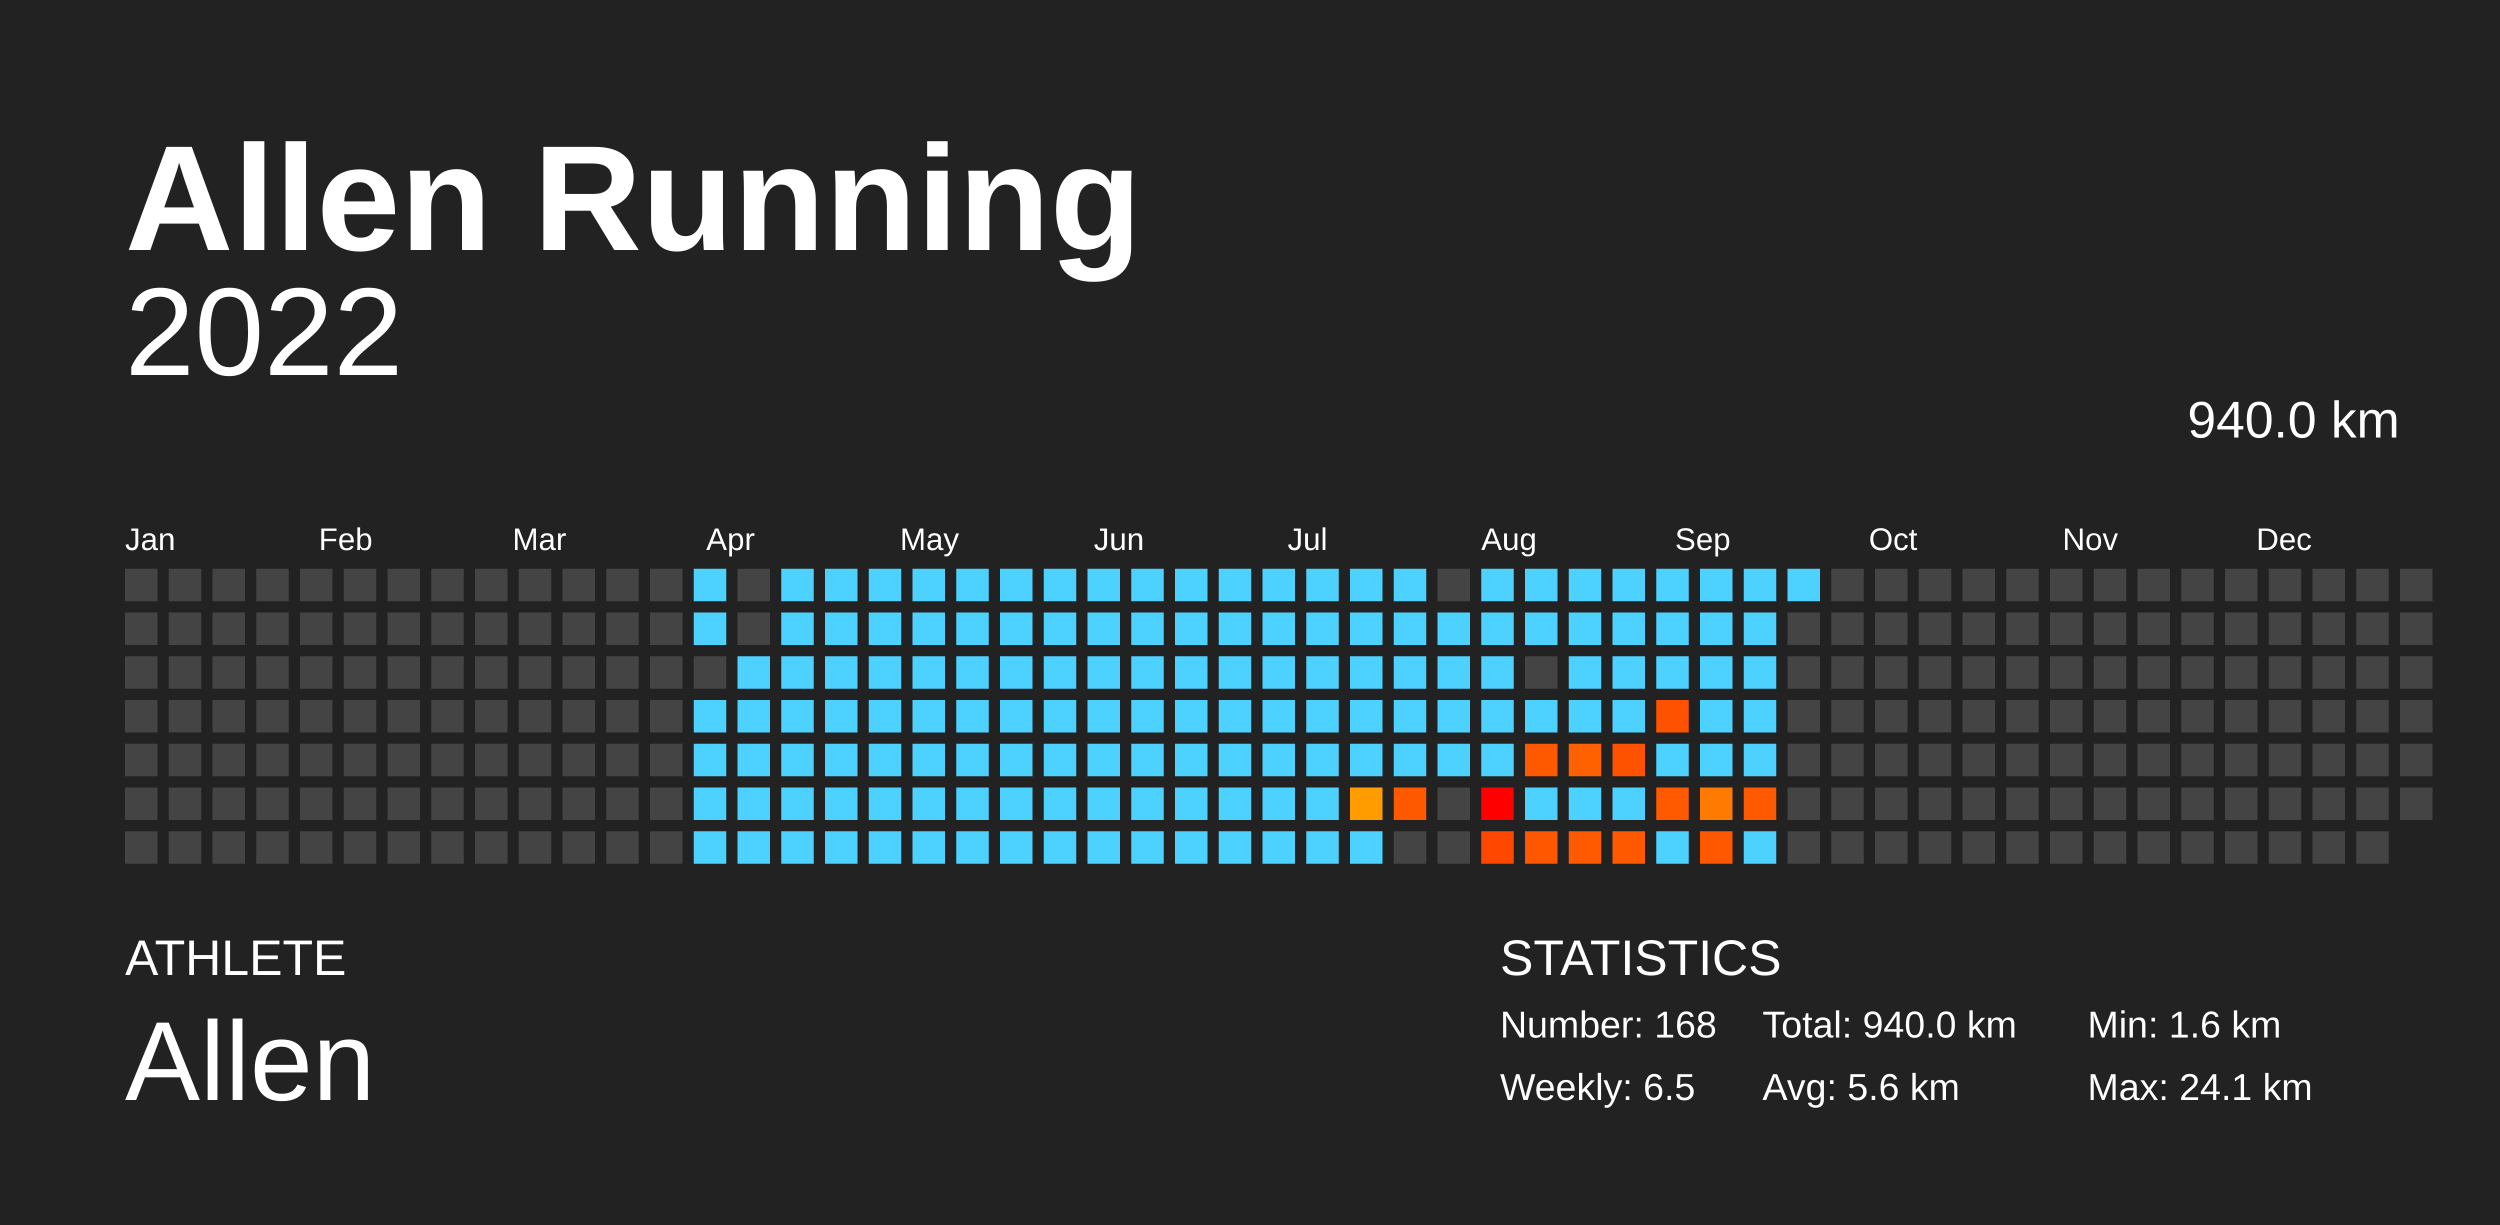
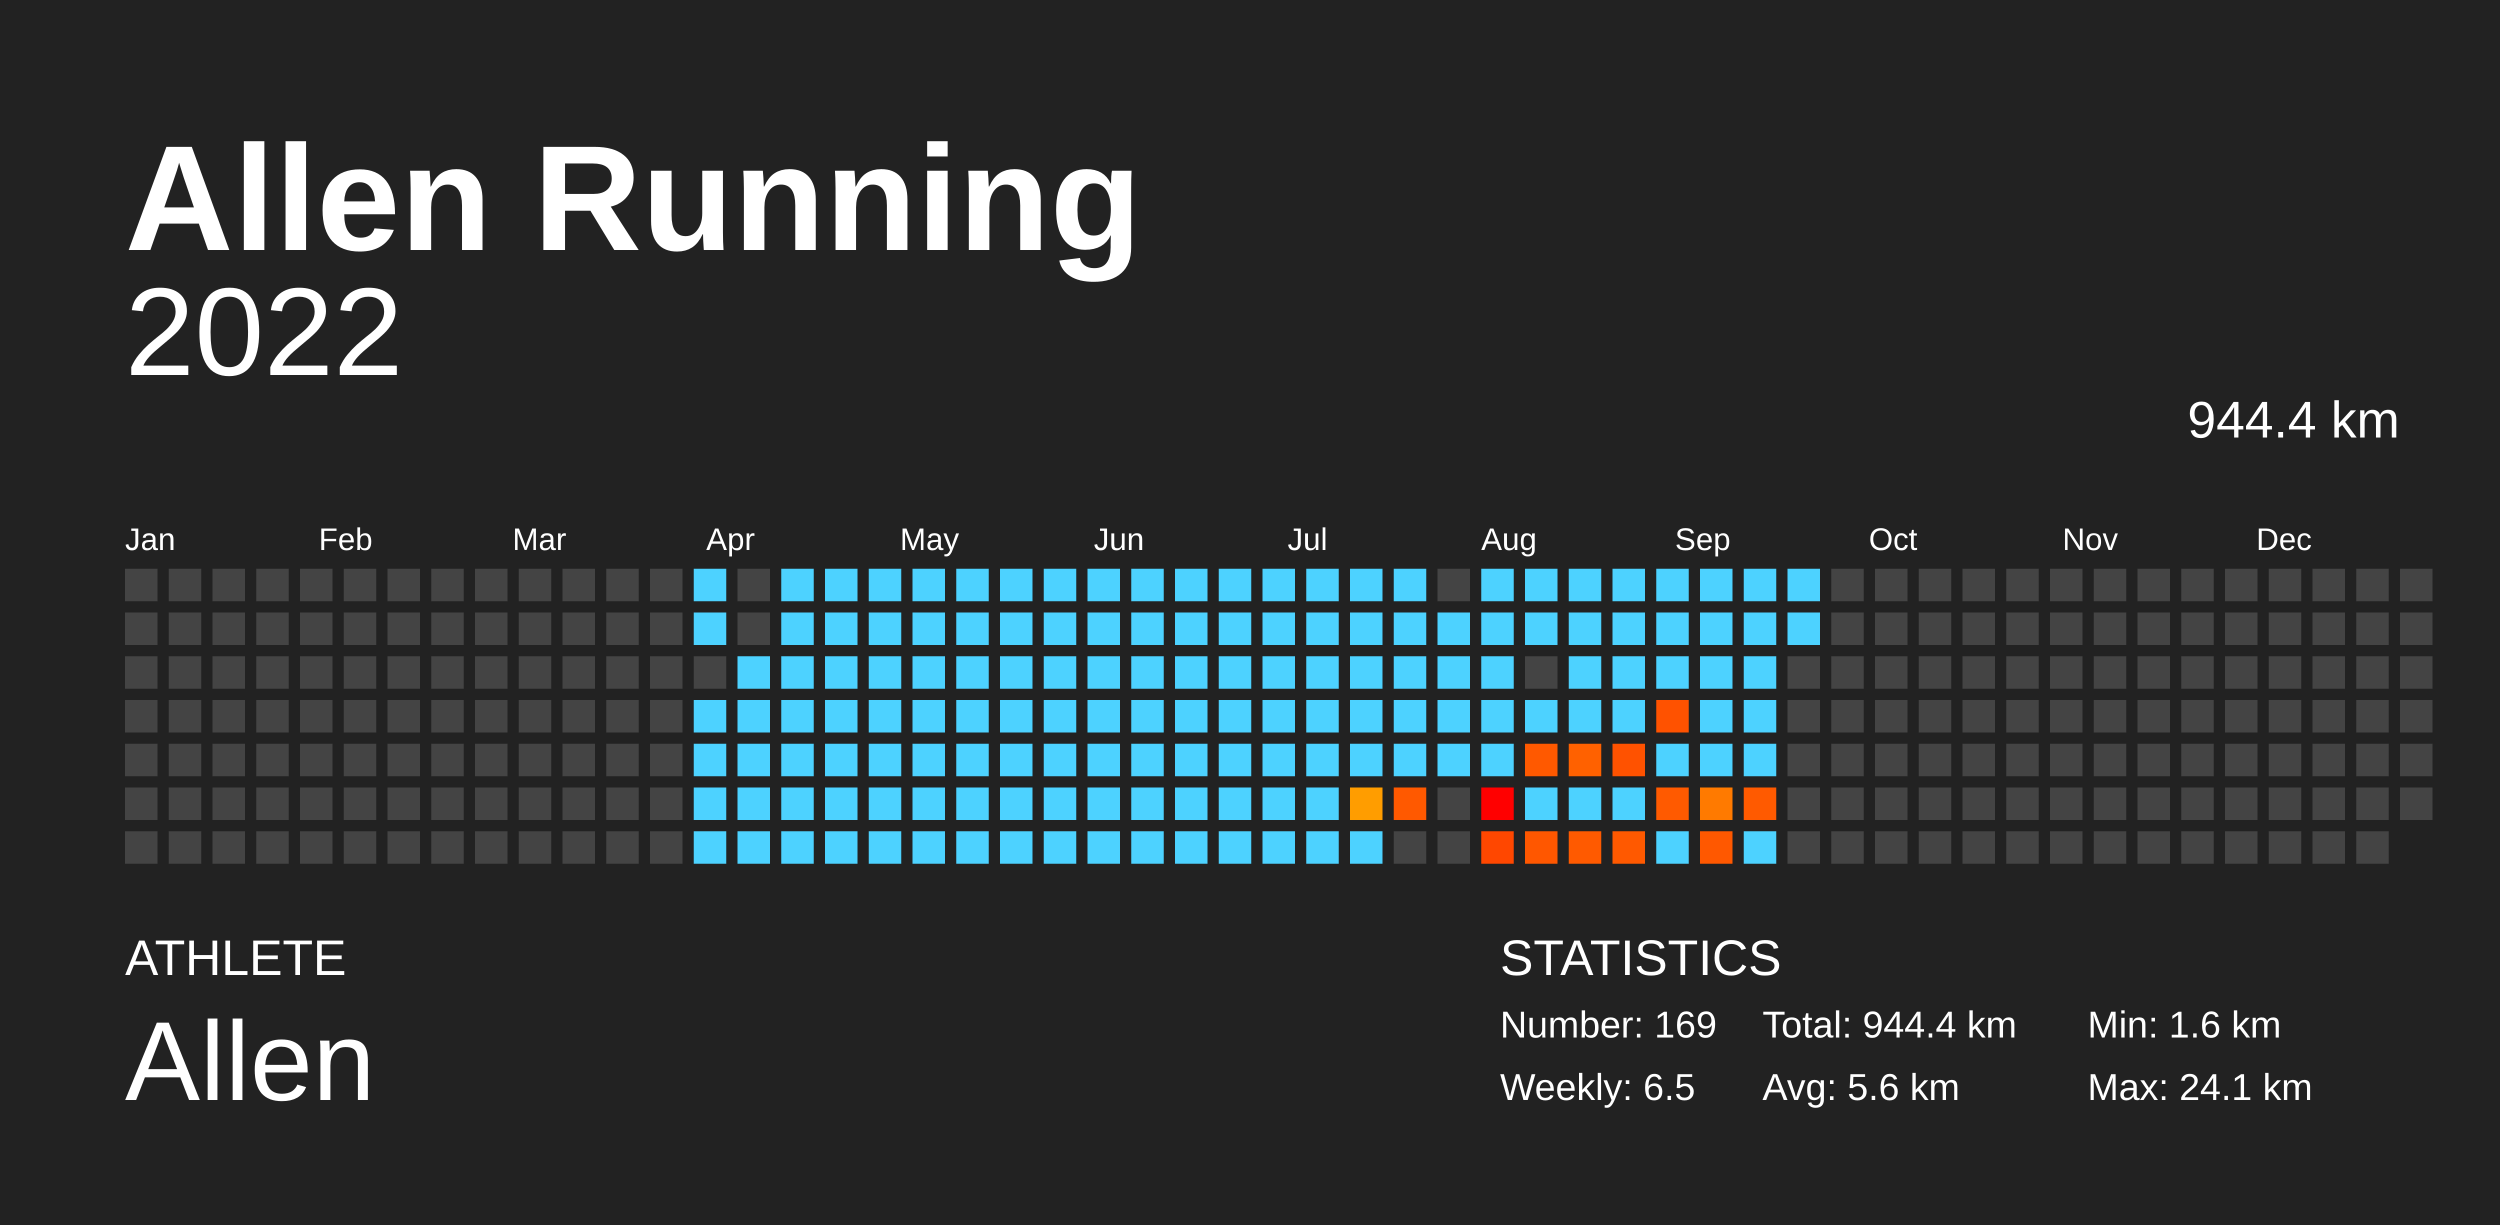
<svg xmlns="http://www.w3.org/2000/svg" baseProfile="full" height="98mm" version="1.1" viewBox="0,0,200,98" width="200mm">
  <defs />
  <rect fill="#222222" height="98" width="200" x="0" y="0" />
  <text fill="#FFFFFF" style="font-size:12px; font-family:Arial; font-weight:bold;" x="10" y="20">Allen Running</text>
  <text fill="#FFFFFF" style="font-size:4px; font-family:Arial" x="10" y="78">ATHLETE</text>
  <text fill="#FFFFFF" style="font-size:9px; font-family:Arial" x="10" y="88">Allen</text>
  <text fill="#FFFFFF" style="font-size:4px; font-family:Arial" x="120" y="78">STATISTICS</text>
-   <text fill="#FFFFFF" style="font-size:3px; font-family:Arial" x="120" y="83">Number: 168</text>
+   <text fill="#FFFFFF" style="font-size:3px; font-family:Arial" x="120" y="83">Number: 169</text>
  <text fill="#FFFFFF" style="font-size:3px; font-family:Arial" x="120" y="88">Weekly: 6.5</text>
-   <text fill="#FFFFFF" style="font-size:3px; font-family:Arial" x="141" y="83">Total: 940.0 km</text>
+   <text fill="#FFFFFF" style="font-size:3px; font-family:Arial" x="141" y="83">Total: 944.4 km</text>
  <text fill="#FFFFFF" style="font-size:3px; font-family:Arial" x="141" y="88">Avg: 5.6 km</text>
  <text fill="#FFFFFF" style="font-size:3px; font-family:Arial" x="167" y="83">Min: 1.6 km</text>
  <text fill="#FFFFFF" style="font-size:3px; font-family:Arial" x="167" y="88">Max: 24.1 km</text>
  <text alignment-baseline="hanging" fill="#FFFFFF" style="font-size:10.0px; font-family:Arial;" x="10" y="30">2022</text>
-   <text alignment-baseline="hanging" fill="#FFFFFF" style="font-size:4.125px; font-family:Arial;" x="175" y="35">940.0 km</text>
+   <text alignment-baseline="hanging" fill="#FFFFFF" style="font-size:4.125px; font-family:Arial;" x="175" y="35">944.4 km</text>
  <text fill="#FFFFFF" style="font-size:2.5px; font-family:Arial" x="10.0" y="44">Jan</text>
  <text fill="#FFFFFF" style="font-size:2.5px; font-family:Arial" x="25.5" y="44">Feb</text>
  <text fill="#FFFFFF" style="font-size:2.5px; font-family:Arial" x="41.0" y="44">Mar</text>
  <text fill="#FFFFFF" style="font-size:2.5px; font-family:Arial" x="56.5" y="44">Apr</text>
  <text fill="#FFFFFF" style="font-size:2.5px; font-family:Arial" x="72.0" y="44">May</text>
  <text fill="#FFFFFF" style="font-size:2.5px; font-family:Arial" x="87.5" y="44">Jun</text>
  <text fill="#FFFFFF" style="font-size:2.5px; font-family:Arial" x="103.0" y="44">Jul</text>
  <text fill="#FFFFFF" style="font-size:2.5px; font-family:Arial" x="118.5" y="44">Aug</text>
  <text fill="#FFFFFF" style="font-size:2.5px; font-family:Arial" x="134.0" y="44">Sep</text>
  <text fill="#FFFFFF" style="font-size:2.5px; font-family:Arial" x="149.5" y="44">Oct</text>
  <text fill="#FFFFFF" style="font-size:2.5px; font-family:Arial" x="165.0" y="44">Nov</text>
  <text fill="#FFFFFF" style="font-size:2.5px; font-family:Arial" x="180.5" y="44">Dec</text>
  <rect fill="#444444" height="2.6" width="2.6" x="10.0" y="45.5" />
  <rect fill="#444444" height="2.6" width="2.6" x="10.0" y="49.0" />
  <rect fill="#444444" height="2.6" width="2.6" x="10.0" y="52.5" />
  <rect fill="#444444" height="2.6" width="2.6" x="10.0" y="56.0" />
  <rect fill="#444444" height="2.6" width="2.6" x="10.0" y="59.5" />
  <rect fill="#444444" height="2.6" width="2.6" x="10.0" y="63.0" />
  <rect fill="#444444" height="2.6" width="2.6" x="10.0" y="66.5" />
  <rect fill="#444444" height="2.6" width="2.6" x="13.5" y="45.5" />
  <rect fill="#444444" height="2.6" width="2.6" x="13.5" y="49.0" />
  <rect fill="#444444" height="2.6" width="2.6" x="13.5" y="52.5" />
  <rect fill="#444444" height="2.6" width="2.6" x="13.5" y="56.0" />
  <rect fill="#444444" height="2.6" width="2.6" x="13.5" y="59.5" />
  <rect fill="#444444" height="2.6" width="2.6" x="13.5" y="63.0" />
  <rect fill="#444444" height="2.6" width="2.6" x="13.5" y="66.5" />
  <rect fill="#444444" height="2.6" width="2.6" x="17.0" y="45.5" />
  <rect fill="#444444" height="2.6" width="2.6" x="17.0" y="49.0" />
  <rect fill="#444444" height="2.6" width="2.6" x="17.0" y="52.5" />
  <rect fill="#444444" height="2.6" width="2.6" x="17.0" y="56.0" />
  <rect fill="#444444" height="2.6" width="2.6" x="17.0" y="59.5" />
  <rect fill="#444444" height="2.6" width="2.6" x="17.0" y="63.0" />
  <rect fill="#444444" height="2.6" width="2.6" x="17.0" y="66.5" />
  <rect fill="#444444" height="2.6" width="2.6" x="20.5" y="45.5" />
  <rect fill="#444444" height="2.6" width="2.6" x="20.5" y="49.0" />
  <rect fill="#444444" height="2.6" width="2.6" x="20.5" y="52.5" />
  <rect fill="#444444" height="2.6" width="2.6" x="20.5" y="56.0" />
  <rect fill="#444444" height="2.6" width="2.6" x="20.5" y="59.5" />
  <rect fill="#444444" height="2.6" width="2.6" x="20.5" y="63.0" />
  <rect fill="#444444" height="2.6" width="2.6" x="20.5" y="66.5" />
  <rect fill="#444444" height="2.6" width="2.6" x="24.0" y="45.5" />
  <rect fill="#444444" height="2.6" width="2.6" x="24.0" y="49.0" />
  <rect fill="#444444" height="2.6" width="2.6" x="24.0" y="52.5" />
  <rect fill="#444444" height="2.6" width="2.6" x="24.0" y="56.0" />
  <rect fill="#444444" height="2.6" width="2.6" x="24.0" y="59.5" />
  <rect fill="#444444" height="2.6" width="2.6" x="24.0" y="63.0" />
  <rect fill="#444444" height="2.6" width="2.6" x="24.0" y="66.5" />
  <rect fill="#444444" height="2.6" width="2.6" x="27.5" y="45.5" />
  <rect fill="#444444" height="2.6" width="2.6" x="27.5" y="49.0" />
  <rect fill="#444444" height="2.6" width="2.6" x="27.5" y="52.5" />
  <rect fill="#444444" height="2.6" width="2.6" x="27.5" y="56.0" />
  <rect fill="#444444" height="2.6" width="2.6" x="27.5" y="59.5" />
  <rect fill="#444444" height="2.6" width="2.6" x="27.5" y="63.0" />
  <rect fill="#444444" height="2.6" width="2.6" x="27.5" y="66.5" />
  <rect fill="#444444" height="2.6" width="2.6" x="31.0" y="45.5" />
  <rect fill="#444444" height="2.6" width="2.6" x="31.0" y="49.0" />
  <rect fill="#444444" height="2.6" width="2.6" x="31.0" y="52.5" />
  <rect fill="#444444" height="2.6" width="2.6" x="31.0" y="56.0" />
  <rect fill="#444444" height="2.6" width="2.6" x="31.0" y="59.5" />
  <rect fill="#444444" height="2.6" width="2.6" x="31.0" y="63.0" />
  <rect fill="#444444" height="2.6" width="2.6" x="31.0" y="66.5" />
  <rect fill="#444444" height="2.6" width="2.6" x="34.5" y="45.5" />
  <rect fill="#444444" height="2.6" width="2.6" x="34.5" y="49.0" />
  <rect fill="#444444" height="2.6" width="2.6" x="34.5" y="52.5" />
  <rect fill="#444444" height="2.6" width="2.6" x="34.5" y="56.0" />
  <rect fill="#444444" height="2.6" width="2.6" x="34.5" y="59.5" />
  <rect fill="#444444" height="2.6" width="2.6" x="34.5" y="63.0" />
  <rect fill="#444444" height="2.6" width="2.6" x="34.5" y="66.5" />
  <rect fill="#444444" height="2.6" width="2.6" x="38.0" y="45.5" />
  <rect fill="#444444" height="2.6" width="2.6" x="38.0" y="49.0" />
  <rect fill="#444444" height="2.6" width="2.6" x="38.0" y="52.5" />
  <rect fill="#444444" height="2.6" width="2.6" x="38.0" y="56.0" />
  <rect fill="#444444" height="2.6" width="2.6" x="38.0" y="59.5" />
  <rect fill="#444444" height="2.6" width="2.6" x="38.0" y="63.0" />
  <rect fill="#444444" height="2.6" width="2.6" x="38.0" y="66.5" />
  <rect fill="#444444" height="2.6" width="2.6" x="41.5" y="45.5" />
  <rect fill="#444444" height="2.6" width="2.6" x="41.5" y="49.0" />
  <rect fill="#444444" height="2.6" width="2.6" x="41.5" y="52.5" />
  <rect fill="#444444" height="2.6" width="2.6" x="41.5" y="56.0" />
  <rect fill="#444444" height="2.6" width="2.6" x="41.5" y="59.5" />
  <rect fill="#444444" height="2.6" width="2.6" x="41.5" y="63.0" />
  <rect fill="#444444" height="2.6" width="2.6" x="41.5" y="66.5" />
  <rect fill="#444444" height="2.6" width="2.6" x="45.0" y="45.5" />
  <rect fill="#444444" height="2.6" width="2.6" x="45.0" y="49.0" />
  <rect fill="#444444" height="2.6" width="2.6" x="45.0" y="52.5" />
  <rect fill="#444444" height="2.6" width="2.6" x="45.0" y="56.0" />
  <rect fill="#444444" height="2.6" width="2.6" x="45.0" y="59.5" />
  <rect fill="#444444" height="2.6" width="2.6" x="45.0" y="63.0" />
  <rect fill="#444444" height="2.6" width="2.6" x="45.0" y="66.5" />
  <rect fill="#444444" height="2.6" width="2.6" x="48.5" y="45.5" />
  <rect fill="#444444" height="2.6" width="2.6" x="48.5" y="49.0" />
  <rect fill="#444444" height="2.6" width="2.6" x="48.5" y="52.5" />
  <rect fill="#444444" height="2.6" width="2.6" x="48.5" y="56.0" />
  <rect fill="#444444" height="2.6" width="2.6" x="48.5" y="59.5" />
  <rect fill="#444444" height="2.6" width="2.6" x="48.5" y="63.0" />
  <rect fill="#444444" height="2.6" width="2.6" x="48.5" y="66.5" />
  <rect fill="#444444" height="2.6" width="2.6" x="52.0" y="45.5" />
  <rect fill="#444444" height="2.6" width="2.6" x="52.0" y="49.0" />
  <rect fill="#444444" height="2.6" width="2.6" x="52.0" y="52.5" />
  <rect fill="#444444" height="2.6" width="2.6" x="52.0" y="56.0" />
  <rect fill="#444444" height="2.6" width="2.6" x="52.0" y="59.5" />
  <rect fill="#444444" height="2.6" width="2.6" x="52.0" y="63.0" />
  <rect fill="#444444" height="2.6" width="2.6" x="52.0" y="66.5" />
  <rect fill="#4dd2ff" height="2.6" width="2.6" x="55.5" y="45.5" />
  <rect fill="#4dd2ff" height="2.6" width="2.6" x="55.5" y="49.0" />
  <rect fill="#444444" height="2.6" width="2.6" x="55.5" y="52.5" />
  <rect fill="#4dd2ff" height="2.6" width="2.6" x="55.5" y="56.0" />
  <rect fill="#4dd2ff" height="2.6" width="2.6" x="55.5" y="59.5" />
  <rect fill="#4dd2ff" height="2.6" width="2.6" x="55.5" y="63.0" />
  <rect fill="#4dd2ff" height="2.6" width="2.6" x="55.5" y="66.5" />
  <rect fill="#444444" height="2.6" width="2.6" x="59.0" y="45.5" />
  <rect fill="#444444" height="2.6" width="2.6" x="59.0" y="49.0" />
  <rect fill="#4dd2ff" height="2.6" width="2.6" x="59.0" y="52.5" />
  <rect fill="#4dd2ff" height="2.6" width="2.6" x="59.0" y="56.0" />
  <rect fill="#4dd2ff" height="2.6" width="2.6" x="59.0" y="59.5" />
  <rect fill="#4dd2ff" height="2.6" width="2.6" x="59.0" y="63.0" />
  <rect fill="#4dd2ff" height="2.6" width="2.6" x="59.0" y="66.5" />
  <rect fill="#4dd2ff" height="2.6" width="2.6" x="62.5" y="45.5" />
  <rect fill="#4dd2ff" height="2.6" width="2.6" x="62.5" y="49.0" />
  <rect fill="#4dd2ff" height="2.6" width="2.6" x="62.5" y="52.5" />
  <rect fill="#4dd2ff" height="2.6" width="2.6" x="62.5" y="56.0" />
  <rect fill="#4dd2ff" height="2.6" width="2.6" x="62.5" y="59.5" />
  <rect fill="#4dd2ff" height="2.6" width="2.6" x="62.5" y="63.0" />
  <rect fill="#4dd2ff" height="2.6" width="2.6" x="62.5" y="66.5" />
  <rect fill="#4dd2ff" height="2.6" width="2.6" x="66.0" y="45.5" />
  <rect fill="#4dd2ff" height="2.6" width="2.6" x="66.0" y="49.0" />
  <rect fill="#4dd2ff" height="2.6" width="2.6" x="66.0" y="52.5" />
  <rect fill="#4dd2ff" height="2.6" width="2.6" x="66.0" y="56.0" />
  <rect fill="#4dd2ff" height="2.6" width="2.6" x="66.0" y="59.5" />
  <rect fill="#4dd2ff" height="2.6" width="2.6" x="66.0" y="63.0" />
  <rect fill="#4dd2ff" height="2.6" width="2.6" x="66.0" y="66.5" />
  <rect fill="#4dd2ff" height="2.6" width="2.6" x="69.5" y="45.5" />
  <rect fill="#4dd2ff" height="2.6" width="2.6" x="69.5" y="49.0" />
  <rect fill="#4dd2ff" height="2.6" width="2.6" x="69.5" y="52.5" />
  <rect fill="#4dd2ff" height="2.6" width="2.6" x="69.5" y="56.0" />
  <rect fill="#4dd2ff" height="2.6" width="2.6" x="69.5" y="59.5" />
  <rect fill="#4dd2ff" height="2.6" width="2.6" x="69.5" y="63.0" />
  <rect fill="#4dd2ff" height="2.6" width="2.6" x="69.5" y="66.5" />
  <rect fill="#4dd2ff" height="2.6" width="2.6" x="73.0" y="45.5" />
  <rect fill="#4dd2ff" height="2.6" width="2.6" x="73.0" y="49.0" />
  <rect fill="#4dd2ff" height="2.6" width="2.6" x="73.0" y="52.5" />
  <rect fill="#4dd2ff" height="2.6" width="2.6" x="73.0" y="56.0" />
  <rect fill="#4dd2ff" height="2.6" width="2.6" x="73.0" y="59.5" />
  <rect fill="#4dd2ff" height="2.6" width="2.6" x="73.0" y="63.0" />
  <rect fill="#4dd2ff" height="2.6" width="2.6" x="73.0" y="66.5" />
  <rect fill="#4dd2ff" height="2.6" width="2.6" x="76.5" y="45.5" />
  <rect fill="#4dd2ff" height="2.6" width="2.6" x="76.5" y="49.0" />
  <rect fill="#4dd2ff" height="2.6" width="2.6" x="76.5" y="52.5" />
  <rect fill="#4dd2ff" height="2.6" width="2.6" x="76.5" y="56.0" />
  <rect fill="#4dd2ff" height="2.6" width="2.6" x="76.5" y="59.5" />
  <rect fill="#4dd2ff" height="2.6" width="2.6" x="76.5" y="63.0" />
  <rect fill="#4dd2ff" height="2.6" width="2.6" x="76.5" y="66.5" />
  <rect fill="#4dd2ff" height="2.6" width="2.6" x="80.0" y="45.5" />
  <rect fill="#4dd2ff" height="2.6" width="2.6" x="80.0" y="49.0" />
  <rect fill="#4dd2ff" height="2.6" width="2.6" x="80.0" y="52.5" />
  <rect fill="#4dd2ff" height="2.6" width="2.6" x="80.0" y="56.0" />
  <rect fill="#4dd2ff" height="2.6" width="2.6" x="80.0" y="59.5" />
  <rect fill="#4dd2ff" height="2.6" width="2.6" x="80.0" y="63.0" />
  <rect fill="#4dd2ff" height="2.6" width="2.6" x="80.0" y="66.5" />
  <rect fill="#4dd2ff" height="2.6" width="2.6" x="83.5" y="45.5" />
  <rect fill="#4dd2ff" height="2.6" width="2.6" x="83.5" y="49.0" />
  <rect fill="#4dd2ff" height="2.6" width="2.6" x="83.5" y="52.5" />
  <rect fill="#4dd2ff" height="2.6" width="2.6" x="83.5" y="56.0" />
  <rect fill="#4dd2ff" height="2.6" width="2.6" x="83.5" y="59.5" />
  <rect fill="#4dd2ff" height="2.6" width="2.6" x="83.5" y="63.0" />
  <rect fill="#4dd2ff" height="2.6" width="2.6" x="83.5" y="66.5" />
  <rect fill="#4dd2ff" height="2.6" width="2.6" x="87.0" y="45.5" />
  <rect fill="#4dd2ff" height="2.6" width="2.6" x="87.0" y="49.0" />
  <rect fill="#4dd2ff" height="2.6" width="2.6" x="87.0" y="52.5" />
  <rect fill="#4dd2ff" height="2.6" width="2.6" x="87.0" y="56.0" />
  <rect fill="#4dd2ff" height="2.6" width="2.6" x="87.0" y="59.5" />
  <rect fill="#4dd2ff" height="2.6" width="2.6" x="87.0" y="63.0" />
  <rect fill="#4dd2ff" height="2.6" width="2.6" x="87.0" y="66.5" />
  <rect fill="#4dd2ff" height="2.6" width="2.6" x="90.5" y="45.5" />
  <rect fill="#4dd2ff" height="2.6" width="2.6" x="90.5" y="49.0" />
  <rect fill="#4dd2ff" height="2.6" width="2.6" x="90.5" y="52.5" />
  <rect fill="#4dd2ff" height="2.6" width="2.6" x="90.5" y="56.0" />
  <rect fill="#4dd2ff" height="2.6" width="2.6" x="90.5" y="59.5" />
  <rect fill="#4dd2ff" height="2.6" width="2.6" x="90.5" y="63.0" />
  <rect fill="#4dd2ff" height="2.6" width="2.6" x="90.5" y="66.5" />
  <rect fill="#4dd2ff" height="2.6" width="2.6" x="94.0" y="45.5" />
  <rect fill="#4dd2ff" height="2.6" width="2.6" x="94.0" y="49.0" />
  <rect fill="#4dd2ff" height="2.6" width="2.6" x="94.0" y="52.5" />
  <rect fill="#4dd2ff" height="2.6" width="2.6" x="94.0" y="56.0" />
  <rect fill="#4dd2ff" height="2.6" width="2.6" x="94.0" y="59.5" />
  <rect fill="#4dd2ff" height="2.6" width="2.6" x="94.0" y="63.0" />
  <rect fill="#4dd2ff" height="2.6" width="2.6" x="94.0" y="66.5" />
  <rect fill="#4dd2ff" height="2.6" width="2.6" x="97.5" y="45.5" />
  <rect fill="#4dd2ff" height="2.6" width="2.6" x="97.5" y="49.0" />
  <rect fill="#4dd2ff" height="2.6" width="2.6" x="97.5" y="52.5" />
  <rect fill="#4dd2ff" height="2.6" width="2.6" x="97.5" y="56.0" />
  <rect fill="#4dd2ff" height="2.6" width="2.6" x="97.5" y="59.5" />
  <rect fill="#4dd2ff" height="2.6" width="2.6" x="97.5" y="63.0" />
  <rect fill="#4dd2ff" height="2.6" width="2.6" x="97.5" y="66.5" />
  <rect fill="#4dd2ff" height="2.6" width="2.6" x="101.0" y="45.5" />
  <rect fill="#4dd2ff" height="2.6" width="2.6" x="101.0" y="49.0" />
  <rect fill="#4dd2ff" height="2.6" width="2.6" x="101.0" y="52.5" />
  <rect fill="#4dd2ff" height="2.6" width="2.6" x="101.0" y="56.0" />
  <rect fill="#4dd2ff" height="2.6" width="2.6" x="101.0" y="59.5" />
  <rect fill="#4dd2ff" height="2.6" width="2.6" x="101.0" y="63.0" />
  <rect fill="#4dd2ff" height="2.6" width="2.6" x="101.0" y="66.5" />
  <rect fill="#4dd2ff" height="2.6" width="2.6" x="104.5" y="45.5" />
  <rect fill="#4dd2ff" height="2.6" width="2.6" x="104.5" y="49.0" />
  <rect fill="#4dd2ff" height="2.6" width="2.6" x="104.5" y="52.5" />
  <rect fill="#4dd2ff" height="2.6" width="2.6" x="104.5" y="56.0" />
  <rect fill="#4dd2ff" height="2.6" width="2.6" x="104.5" y="59.5" />
  <rect fill="#4dd2ff" height="2.6" width="2.6" x="104.5" y="63.0" />
  <rect fill="#4dd2ff" height="2.6" width="2.6" x="104.5" y="66.5" />
  <rect fill="#4dd2ff" height="2.6" width="2.6" x="108.0" y="45.5" />
  <rect fill="#4dd2ff" height="2.6" width="2.6" x="108.0" y="49.0" />
  <rect fill="#4dd2ff" height="2.6" width="2.6" x="108.0" y="52.5" />
  <rect fill="#4dd2ff" height="2.6" width="2.6" x="108.0" y="56.0" />
  <rect fill="#4dd2ff" height="2.6" width="2.6" x="108.0" y="59.5" />
  <rect fill="#ff9d00" height="2.6" width="2.6" x="108.0" y="63.0" />
  <rect fill="#4dd2ff" height="2.6" width="2.6" x="108.0" y="66.5" />
  <rect fill="#4dd2ff" height="2.6" width="2.6" x="111.5" y="45.5" />
  <rect fill="#4dd2ff" height="2.6" width="2.6" x="111.5" y="49.0" />
  <rect fill="#4dd2ff" height="2.6" width="2.6" x="111.5" y="52.5" />
  <rect fill="#4dd2ff" height="2.6" width="2.6" x="111.5" y="56.0" />
  <rect fill="#4dd2ff" height="2.6" width="2.6" x="111.5" y="59.5" />
  <rect fill="#ff5900" height="2.6" width="2.6" x="111.5" y="63.0" />
  <rect fill="#444444" height="2.6" width="2.6" x="111.5" y="66.5" />
  <rect fill="#444444" height="2.6" width="2.6" x="115.0" y="45.5" />
  <rect fill="#4dd2ff" height="2.6" width="2.6" x="115.0" y="49.0" />
  <rect fill="#4dd2ff" height="2.6" width="2.6" x="115.0" y="52.5" />
  <rect fill="#4dd2ff" height="2.6" width="2.6" x="115.0" y="56.0" />
  <rect fill="#4dd2ff" height="2.6" width="2.6" x="115.0" y="59.5" />
  <rect fill="#444444" height="2.6" width="2.6" x="115.0" y="63.0" />
  <rect fill="#444444" height="2.6" width="2.6" x="115.0" y="66.5" />
  <rect fill="#4dd2ff" height="2.6" width="2.6" x="118.5" y="45.5" />
  <rect fill="#4dd2ff" height="2.6" width="2.6" x="118.5" y="49.0" />
  <rect fill="#4dd2ff" height="2.6" width="2.6" x="118.5" y="52.5" />
  <rect fill="#4dd2ff" height="2.6" width="2.6" x="118.5" y="56.0" />
  <rect fill="#4dd2ff" height="2.6" width="2.6" x="118.5" y="59.5" />
  <rect fill="red" height="2.6" width="2.6" x="118.5" y="63.0" />
  <rect fill="#ff4700" height="2.6" width="2.6" x="118.5" y="66.5" />
  <rect fill="#4dd2ff" height="2.6" width="2.6" x="122.0" y="45.5" />
  <rect fill="#4dd2ff" height="2.6" width="2.6" x="122.0" y="49.0" />
  <rect fill="#444444" height="2.6" width="2.6" x="122.0" y="52.5" />
  <rect fill="#4dd2ff" height="2.6" width="2.6" x="122.0" y="56.0" />
  <rect fill="#ff5900" height="2.6" width="2.6" x="122.0" y="59.5" />
  <rect fill="#4dd2ff" height="2.6" width="2.6" x="122.0" y="63.0" />
  <rect fill="#ff5700" height="2.6" width="2.6" x="122.0" y="66.5" />
  <rect fill="#4dd2ff" height="2.6" width="2.6" x="125.5" y="45.5" />
  <rect fill="#4dd2ff" height="2.6" width="2.6" x="125.5" y="49.0" />
  <rect fill="#4dd2ff" height="2.6" width="2.6" x="125.5" y="52.5" />
  <rect fill="#4dd2ff" height="2.6" width="2.6" x="125.5" y="56.0" />
  <rect fill="#ff6100" height="2.6" width="2.6" x="125.5" y="59.5" />
  <rect fill="#4dd2ff" height="2.6" width="2.6" x="125.5" y="63.0" />
  <rect fill="#ff5a00" height="2.6" width="2.6" x="125.5" y="66.5" />
  <rect fill="#4dd2ff" height="2.6" width="2.6" x="129.0" y="45.5" />
  <rect fill="#4dd2ff" height="2.6" width="2.6" x="129.0" y="49.0" />
  <rect fill="#4dd2ff" height="2.6" width="2.6" x="129.0" y="52.5" />
  <rect fill="#4dd2ff" height="2.6" width="2.6" x="129.0" y="56.0" />
  <rect fill="#ff5200" height="2.6" width="2.6" x="129.0" y="59.5" />
  <rect fill="#4dd2ff" height="2.6" width="2.6" x="129.0" y="63.0" />
  <rect fill="#ff5900" height="2.6" width="2.6" x="129.0" y="66.5" />
  <rect fill="#4dd2ff" height="2.6" width="2.6" x="132.5" y="45.5" />
  <rect fill="#4dd2ff" height="2.6" width="2.6" x="132.5" y="49.0" />
  <rect fill="#4dd2ff" height="2.6" width="2.6" x="132.5" y="52.5" />
  <rect fill="#ff5200" height="2.6" width="2.6" x="132.5" y="56.0" />
  <rect fill="#4dd2ff" height="2.6" width="2.6" x="132.5" y="59.5" />
  <rect fill="#ff5a00" height="2.6" width="2.6" x="132.5" y="63.0" />
  <rect fill="#4dd2ff" height="2.6" width="2.6" x="132.5" y="66.5" />
  <rect fill="#4dd2ff" height="2.6" width="2.6" x="136.0" y="45.5" />
  <rect fill="#4dd2ff" height="2.6" width="2.6" x="136.0" y="49.0" />
  <rect fill="#4dd2ff" height="2.6" width="2.6" x="136.0" y="52.5" />
  <rect fill="#4dd2ff" height="2.6" width="2.6" x="136.0" y="56.0" />
  <rect fill="#4dd2ff" height="2.6" width="2.6" x="136.0" y="59.5" />
  <rect fill="#ff7a00" height="2.6" width="2.6" x="136.0" y="63.0" />
  <rect fill="#ff5800" height="2.6" width="2.6" x="136.0" y="66.5" />
  <rect fill="#4dd2ff" height="2.6" width="2.6" x="139.5" y="45.5" />
  <rect fill="#4dd2ff" height="2.6" width="2.6" x="139.5" y="49.0" />
  <rect fill="#4dd2ff" height="2.6" width="2.6" x="139.5" y="52.5" />
  <rect fill="#4dd2ff" height="2.6" width="2.6" x="139.5" y="56.0" />
  <rect fill="#4dd2ff" height="2.6" width="2.6" x="139.5" y="59.5" />
  <rect fill="#ff5a00" height="2.6" width="2.6" x="139.5" y="63.0" />
  <rect fill="#4dd2ff" height="2.6" width="2.6" x="139.5" y="66.5" />
  <rect fill="#4dd2ff" height="2.6" width="2.6" x="143.0" y="45.5" />
-   <rect fill="#444444" height="2.6" width="2.6" x="143.0" y="49.0" />
+   <rect fill="#4dd2ff" height="2.6" width="2.6" x="143.0" y="49.0" />
  <rect fill="#444444" height="2.6" width="2.6" x="143.0" y="52.5" />
  <rect fill="#444444" height="2.6" width="2.6" x="143.0" y="56.0" />
  <rect fill="#444444" height="2.6" width="2.6" x="143.0" y="59.5" />
  <rect fill="#444444" height="2.6" width="2.6" x="143.0" y="63.0" />
  <rect fill="#444444" height="2.6" width="2.6" x="143.0" y="66.5" />
  <rect fill="#444444" height="2.6" width="2.6" x="146.5" y="45.5" />
  <rect fill="#444444" height="2.6" width="2.6" x="146.5" y="49.0" />
  <rect fill="#444444" height="2.6" width="2.6" x="146.5" y="52.5" />
  <rect fill="#444444" height="2.6" width="2.6" x="146.5" y="56.0" />
  <rect fill="#444444" height="2.6" width="2.6" x="146.5" y="59.5" />
  <rect fill="#444444" height="2.6" width="2.6" x="146.5" y="63.0" />
  <rect fill="#444444" height="2.6" width="2.6" x="146.5" y="66.5" />
  <rect fill="#444444" height="2.6" width="2.6" x="150.0" y="45.5" />
  <rect fill="#444444" height="2.6" width="2.6" x="150.0" y="49.0" />
  <rect fill="#444444" height="2.6" width="2.6" x="150.0" y="52.5" />
  <rect fill="#444444" height="2.6" width="2.6" x="150.0" y="56.0" />
  <rect fill="#444444" height="2.6" width="2.6" x="150.0" y="59.5" />
  <rect fill="#444444" height="2.6" width="2.6" x="150.0" y="63.0" />
  <rect fill="#444444" height="2.6" width="2.6" x="150.0" y="66.5" />
  <rect fill="#444444" height="2.6" width="2.6" x="153.5" y="45.5" />
  <rect fill="#444444" height="2.6" width="2.6" x="153.5" y="49.0" />
  <rect fill="#444444" height="2.6" width="2.6" x="153.5" y="52.5" />
  <rect fill="#444444" height="2.6" width="2.6" x="153.5" y="56.0" />
  <rect fill="#444444" height="2.6" width="2.6" x="153.5" y="59.5" />
  <rect fill="#444444" height="2.6" width="2.6" x="153.5" y="63.0" />
  <rect fill="#444444" height="2.6" width="2.6" x="153.5" y="66.5" />
  <rect fill="#444444" height="2.6" width="2.6" x="157.0" y="45.5" />
  <rect fill="#444444" height="2.6" width="2.6" x="157.0" y="49.0" />
  <rect fill="#444444" height="2.6" width="2.6" x="157.0" y="52.5" />
  <rect fill="#444444" height="2.6" width="2.6" x="157.0" y="56.0" />
  <rect fill="#444444" height="2.6" width="2.6" x="157.0" y="59.5" />
  <rect fill="#444444" height="2.6" width="2.6" x="157.0" y="63.0" />
  <rect fill="#444444" height="2.6" width="2.6" x="157.0" y="66.5" />
  <rect fill="#444444" height="2.6" width="2.6" x="160.5" y="45.5" />
  <rect fill="#444444" height="2.6" width="2.6" x="160.5" y="49.0" />
  <rect fill="#444444" height="2.6" width="2.6" x="160.5" y="52.5" />
  <rect fill="#444444" height="2.6" width="2.6" x="160.5" y="56.0" />
  <rect fill="#444444" height="2.6" width="2.6" x="160.5" y="59.5" />
  <rect fill="#444444" height="2.6" width="2.6" x="160.5" y="63.0" />
  <rect fill="#444444" height="2.6" width="2.6" x="160.5" y="66.5" />
  <rect fill="#444444" height="2.6" width="2.6" x="164.0" y="45.5" />
  <rect fill="#444444" height="2.6" width="2.6" x="164.0" y="49.0" />
  <rect fill="#444444" height="2.6" width="2.6" x="164.0" y="52.5" />
  <rect fill="#444444" height="2.6" width="2.6" x="164.0" y="56.0" />
  <rect fill="#444444" height="2.6" width="2.6" x="164.0" y="59.5" />
  <rect fill="#444444" height="2.6" width="2.6" x="164.0" y="63.0" />
  <rect fill="#444444" height="2.6" width="2.6" x="164.0" y="66.5" />
  <rect fill="#444444" height="2.6" width="2.6" x="167.5" y="45.5" />
  <rect fill="#444444" height="2.6" width="2.6" x="167.5" y="49.0" />
  <rect fill="#444444" height="2.6" width="2.6" x="167.5" y="52.5" />
  <rect fill="#444444" height="2.6" width="2.6" x="167.5" y="56.0" />
  <rect fill="#444444" height="2.6" width="2.6" x="167.5" y="59.5" />
  <rect fill="#444444" height="2.6" width="2.6" x="167.5" y="63.0" />
  <rect fill="#444444" height="2.6" width="2.6" x="167.5" y="66.5" />
  <rect fill="#444444" height="2.6" width="2.6" x="171.0" y="45.5" />
  <rect fill="#444444" height="2.6" width="2.6" x="171.0" y="49.0" />
  <rect fill="#444444" height="2.6" width="2.6" x="171.0" y="52.5" />
  <rect fill="#444444" height="2.6" width="2.6" x="171.0" y="56.0" />
  <rect fill="#444444" height="2.6" width="2.6" x="171.0" y="59.5" />
  <rect fill="#444444" height="2.6" width="2.6" x="171.0" y="63.0" />
  <rect fill="#444444" height="2.6" width="2.6" x="171.0" y="66.5" />
  <rect fill="#444444" height="2.6" width="2.6" x="174.5" y="45.5" />
  <rect fill="#444444" height="2.6" width="2.6" x="174.5" y="49.0" />
  <rect fill="#444444" height="2.6" width="2.6" x="174.5" y="52.5" />
  <rect fill="#444444" height="2.6" width="2.6" x="174.5" y="56.0" />
  <rect fill="#444444" height="2.6" width="2.6" x="174.5" y="59.5" />
  <rect fill="#444444" height="2.6" width="2.6" x="174.5" y="63.0" />
  <rect fill="#444444" height="2.6" width="2.6" x="174.5" y="66.5" />
  <rect fill="#444444" height="2.6" width="2.6" x="178.0" y="45.5" />
  <rect fill="#444444" height="2.6" width="2.6" x="178.0" y="49.0" />
  <rect fill="#444444" height="2.6" width="2.6" x="178.0" y="52.5" />
  <rect fill="#444444" height="2.6" width="2.6" x="178.0" y="56.0" />
  <rect fill="#444444" height="2.6" width="2.6" x="178.0" y="59.5" />
  <rect fill="#444444" height="2.6" width="2.6" x="178.0" y="63.0" />
  <rect fill="#444444" height="2.6" width="2.6" x="178.0" y="66.5" />
  <rect fill="#444444" height="2.6" width="2.6" x="181.5" y="45.5" />
  <rect fill="#444444" height="2.6" width="2.6" x="181.5" y="49.0" />
  <rect fill="#444444" height="2.6" width="2.6" x="181.5" y="52.5" />
  <rect fill="#444444" height="2.6" width="2.6" x="181.5" y="56.0" />
  <rect fill="#444444" height="2.6" width="2.6" x="181.5" y="59.5" />
  <rect fill="#444444" height="2.6" width="2.6" x="181.5" y="63.0" />
  <rect fill="#444444" height="2.6" width="2.6" x="181.5" y="66.5" />
  <rect fill="#444444" height="2.6" width="2.6" x="185.0" y="45.5" />
  <rect fill="#444444" height="2.6" width="2.6" x="185.0" y="49.0" />
  <rect fill="#444444" height="2.6" width="2.6" x="185.0" y="52.5" />
  <rect fill="#444444" height="2.6" width="2.6" x="185.0" y="56.0" />
  <rect fill="#444444" height="2.6" width="2.6" x="185.0" y="59.5" />
  <rect fill="#444444" height="2.6" width="2.6" x="185.0" y="63.0" />
  <rect fill="#444444" height="2.6" width="2.6" x="185.0" y="66.5" />
  <rect fill="#444444" height="2.6" width="2.6" x="188.5" y="45.5" />
  <rect fill="#444444" height="2.6" width="2.6" x="188.5" y="49.0" />
  <rect fill="#444444" height="2.6" width="2.6" x="188.5" y="52.5" />
  <rect fill="#444444" height="2.6" width="2.6" x="188.5" y="56.0" />
  <rect fill="#444444" height="2.6" width="2.6" x="188.5" y="59.5" />
  <rect fill="#444444" height="2.6" width="2.6" x="188.5" y="63.0" />
  <rect fill="#444444" height="2.6" width="2.6" x="188.5" y="66.5" />
  <rect fill="#444444" height="2.6" width="2.6" x="192.0" y="45.5" />
  <rect fill="#444444" height="2.6" width="2.6" x="192.0" y="49.0" />
  <rect fill="#444444" height="2.6" width="2.6" x="192.0" y="52.5" />
  <rect fill="#444444" height="2.6" width="2.6" x="192.0" y="56.0" />
  <rect fill="#444444" height="2.6" width="2.6" x="192.0" y="59.5" />
  <rect fill="#444444" height="2.6" width="2.6" x="192.0" y="63.0" />
</svg>
